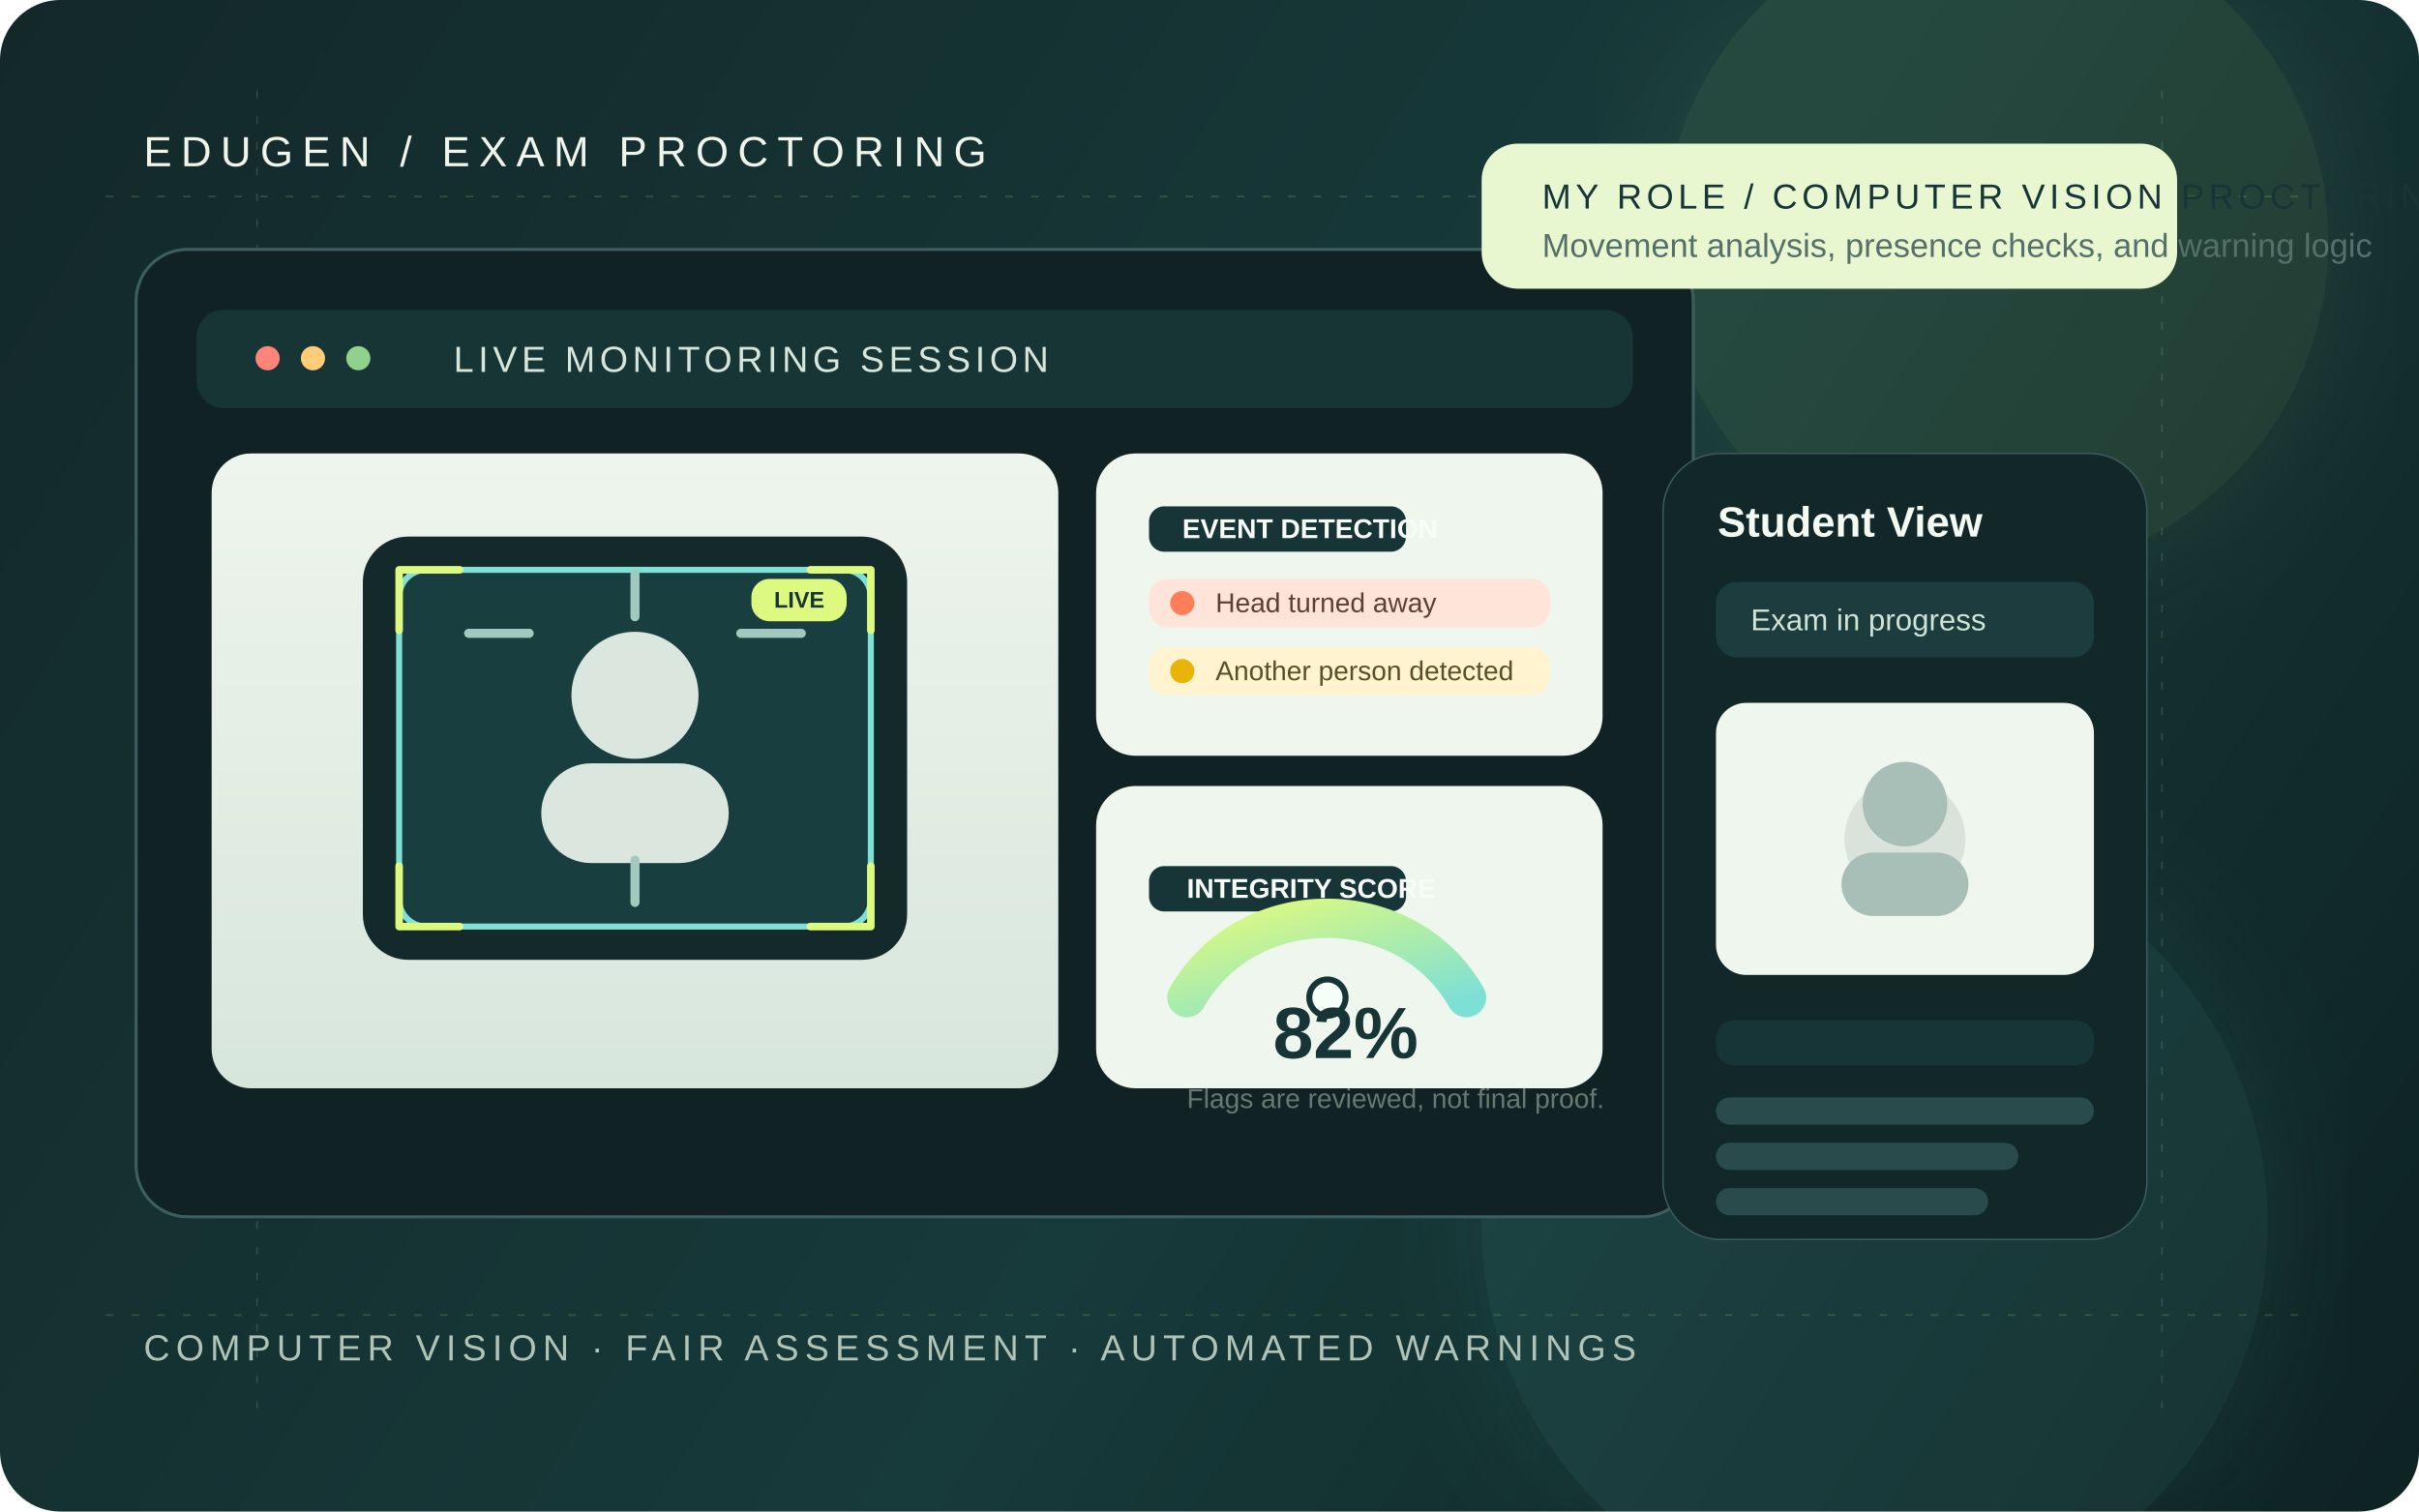
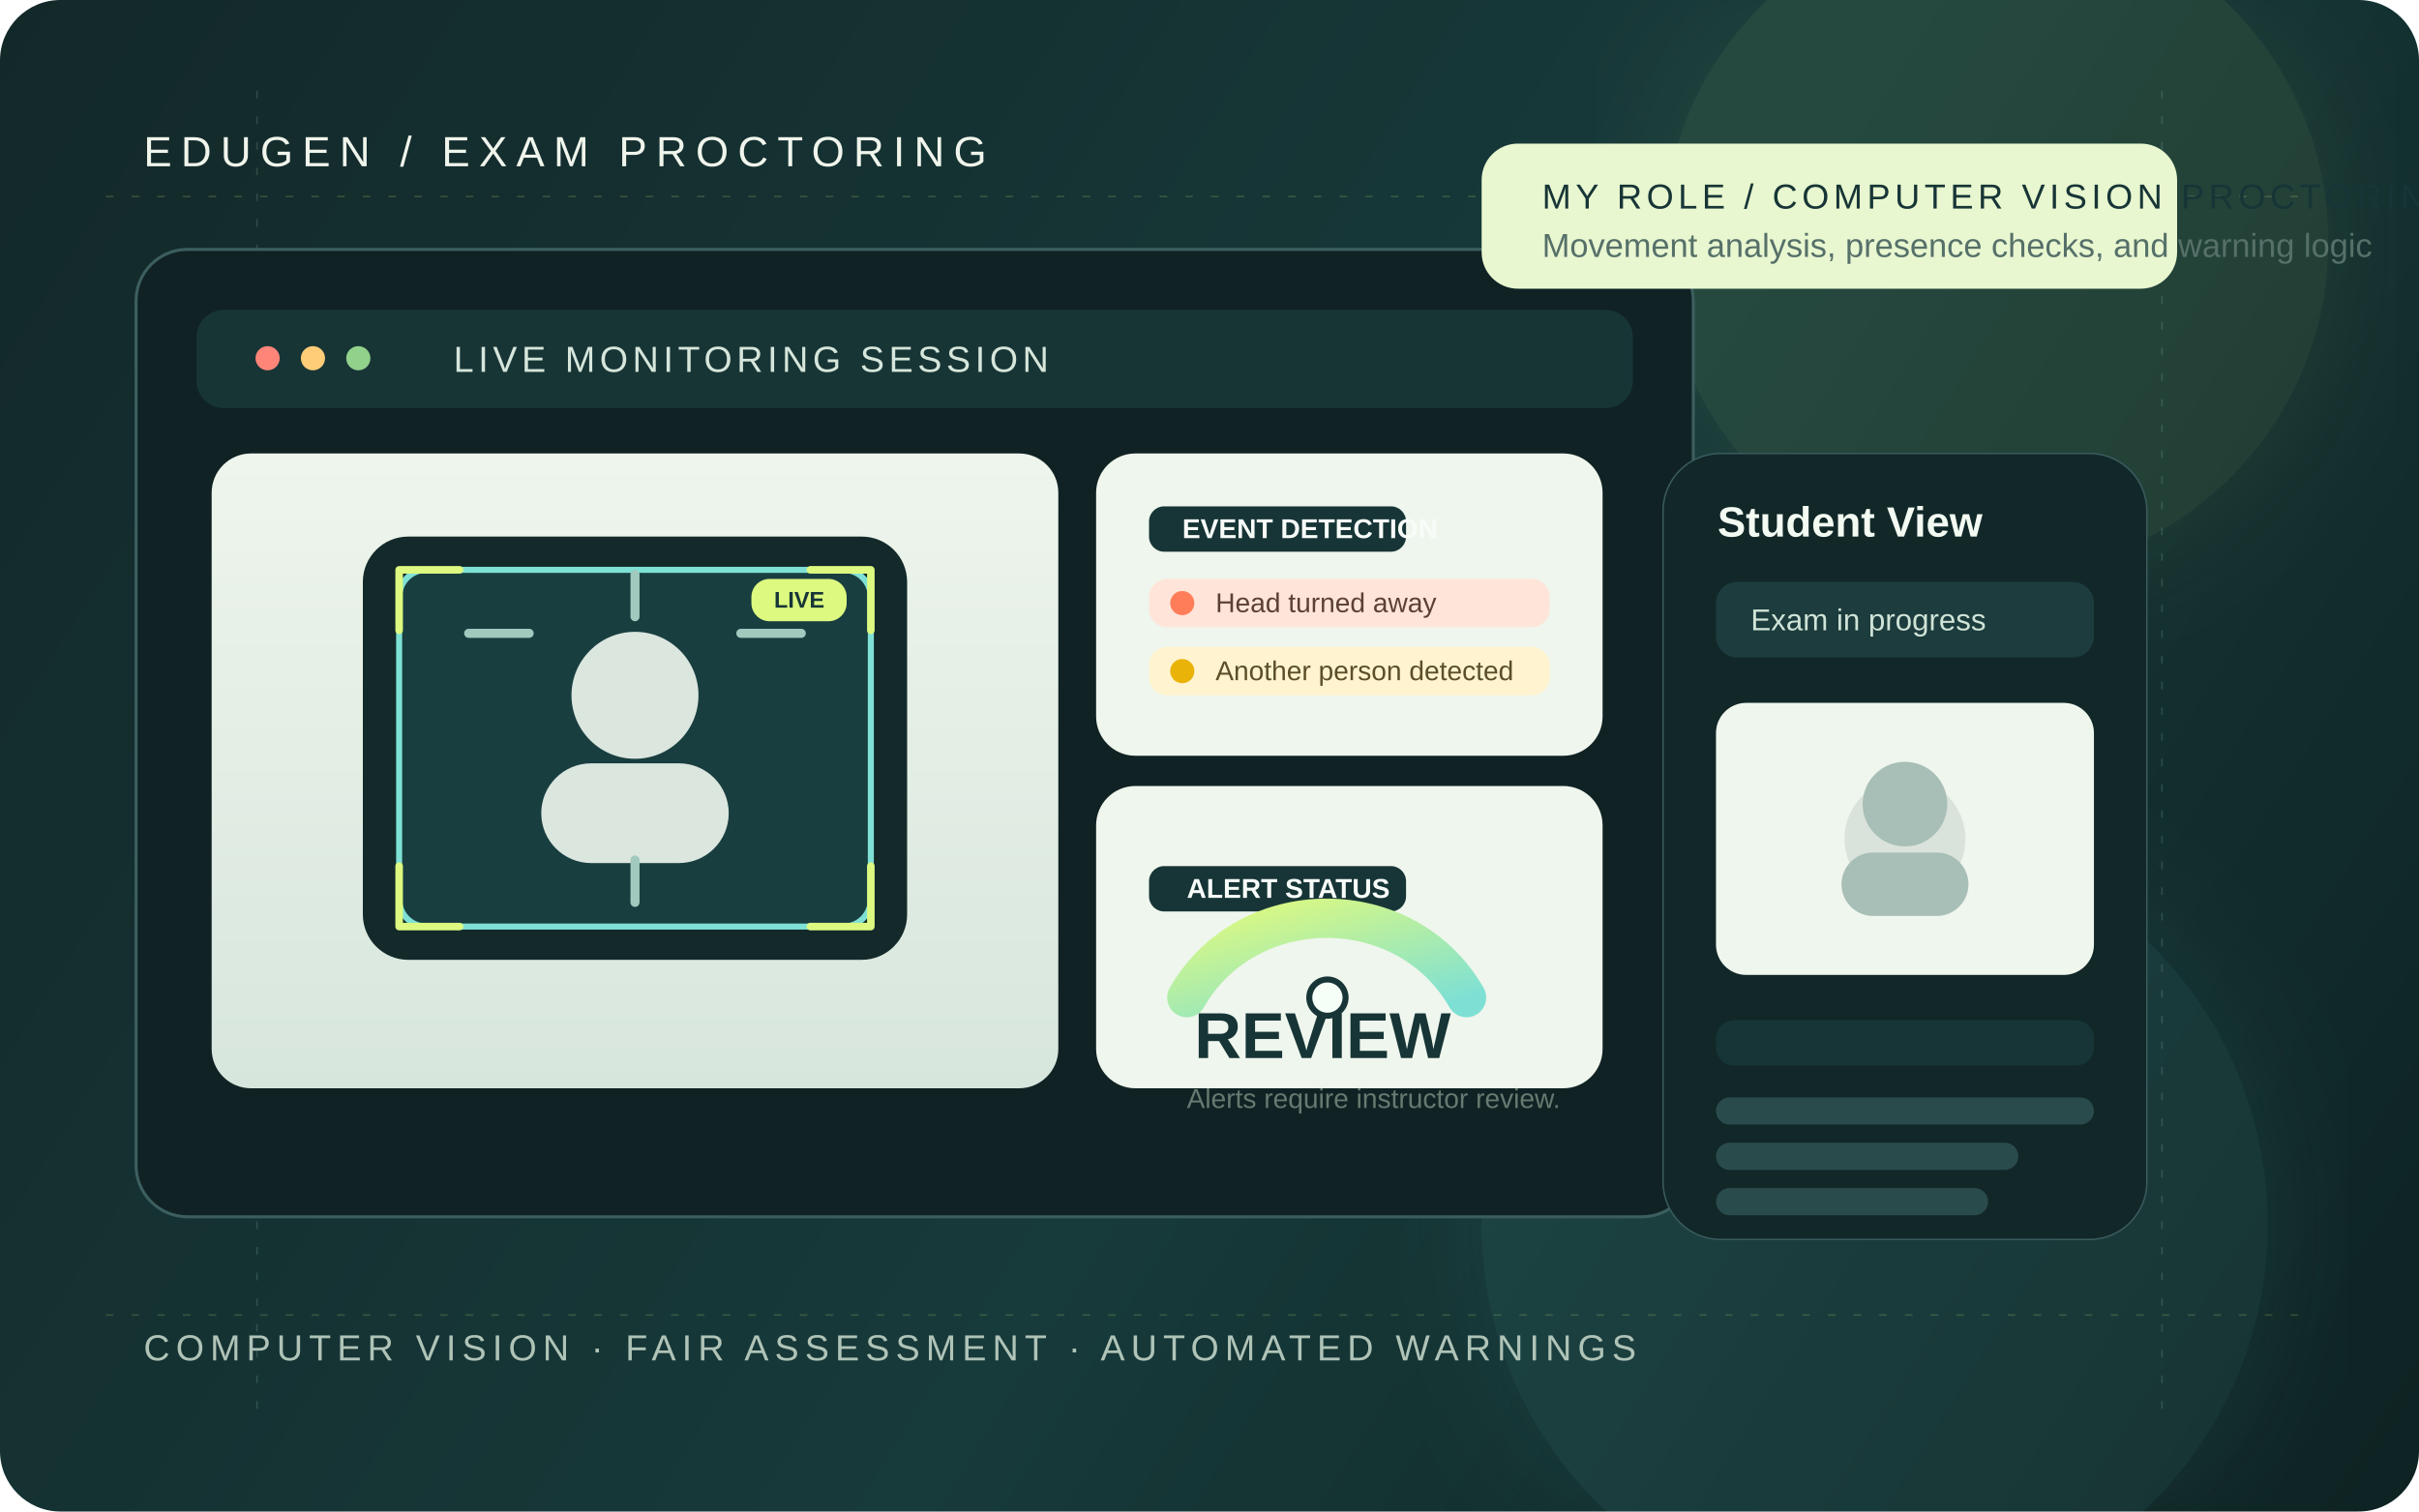
<svg xmlns="http://www.w3.org/2000/svg" width="1600" height="1000" viewBox="0 0 1600 1000" fill="none">
  <defs>
    <linearGradient id="bg" x1="0" y1="0" x2="1600" y2="1000" gradientUnits="userSpaceOnUse">
      <stop stop-color="#132829" />
      <stop offset="0.55" stop-color="#173A3A" />
      <stop offset="1" stop-color="#0E2222" />
    </linearGradient>
    <linearGradient id="panel" x1="0" y1="0" x2="0" y2="1">
      <stop stop-color="#EEF5EC" />
      <stop offset="1" stop-color="#D7E6DD" />
    </linearGradient>
    <linearGradient id="accent" x1="0" y1="0" x2="1" y2="1">
      <stop stop-color="#DDF980" />
      <stop offset="1" stop-color="#7EE0D4" />
    </linearGradient>
    <filter id="glow">
      <feGaussianBlur stdDeviation="40" result="b" />
      <feMerge>
        <feMergeNode in="b" />
        <feMergeNode in="SourceGraphic" />
      </feMerge>
    </filter>
  </defs>
  <rect width="1600" height="1000" rx="40" fill="url(#bg)" />
  <circle cx="1320" cy="160" r="220" fill="#DDF980" opacity="0.08" filter="url(#glow)" />
  <circle cx="1240" cy="810" r="260" fill="#6EE7E7" opacity="0.08" filter="url(#glow)" />
  <g opacity="0.18">
    <path d="M70 130H1530" stroke="#DDF980" stroke-dasharray="5 12" />
    <path d="M70 870H1530" stroke="#DDF980" stroke-dasharray="5 12" />
    <path d="M170 60V940" stroke="#A7D8C5" stroke-dasharray="5 12" />
    <path d="M1430 60V940" stroke="#A7D8C5" stroke-dasharray="5 12" />
  </g>
  <text x="95" y="110" fill="#F0F5EC" font-family="Arial, sans-serif" font-size="28" letter-spacing="6">EDUGEN / EXAM PROCTORING</text>
  <text x="95" y="900" fill="#AFC3B7" font-family="Arial, sans-serif" font-size="24" letter-spacing="4">COMPUTER VISION · FAIR ASSESSMENT · AUTOMATED WARNINGS</text>
  <rect x="90" y="165" width="1030" height="640" rx="34" fill="#102223" stroke="#3C5E5F" stroke-width="2" />
  <rect x="130" y="205" width="950" height="65" rx="18" fill="#183536" />
  <circle cx="177" cy="237" r="8" fill="#FF8579" />
  <circle cx="207" cy="237" r="8" fill="#FFCC78" />
  <circle cx="237" cy="237" r="8" fill="#92D18B" />
  <text x="300" y="246" fill="#D6E6DB" font-family="Arial, sans-serif" font-size="24" letter-spacing="3">LIVE MONITORING SESSION</text>
  <rect x="140" y="300" width="560" height="420" rx="26" fill="url(#panel)" />
  <rect x="725" y="300" width="335" height="200" rx="26" fill="#EFF6ED" />
  <rect x="725" y="520" width="335" height="200" rx="26" fill="#EFF6ED" />
  <rect x="760" y="335" width="170" height="30" rx="10" fill="#173536" />
  <text x="782" y="356" fill="#F8FCF9" font-family="Arial, sans-serif" font-size="18" font-weight="bold">EVENT DETECTION</text>
  <rect x="760" y="383" width="265" height="32" rx="12" fill="#FFE5D9" />
  <circle cx="782" cy="399" r="8" fill="#FF7E59" />
  <text x="804" y="405" fill="#5C4036" font-family="Arial, sans-serif" font-size="18">Head turned away</text>
  <rect x="760" y="428" width="265" height="32" rx="12" fill="#FFF4CF" />
  <circle cx="782" cy="444" r="8" fill="#EAB308" />
  <text x="804" y="450" fill="#5B4F28" font-family="Arial, sans-serif" font-size="18">Another person detected</text>
  <rect x="760" y="573" width="170" height="30" rx="10" fill="#173536" />
-   <text x="785" y="594" fill="#F8FCF9" font-family="Arial, sans-serif" font-size="18" font-weight="bold">INTEGRITY SCORE</text>
+   <text x="785" y="594" fill="#F8FCF9" font-family="Arial, sans-serif" font-size="18" font-weight="bold">ALERT STATUS</text>
  <path d="M785 660C825 590 930 590 970 660" stroke="url(#accent)" stroke-width="26" stroke-linecap="round" />
  <circle cx="878" cy="660" r="12" fill="#F6FFF7" stroke="#173536" stroke-width="4" />
-   <text x="842" y="700" fill="#173536" font-family="Arial, sans-serif" font-size="48" font-weight="bold">82%</text>
-   <text x="785" y="733" fill="#677A71" font-family="Arial, sans-serif" font-size="18">Flags are reviewed, not final proof.</text>
+   <text x="790" y="700" fill="#173536" font-family="Arial, sans-serif" font-size="43" font-weight="bold">REVIEW</text>
+   <text x="785" y="733" fill="#677A71" font-family="Arial, sans-serif" font-size="18">Alerts require instructor review.</text>
  <rect x="980" y="95" width="460" height="96" rx="24" fill="#E8F7D0" />
  <text x="1020" y="138" fill="#173536" font-family="Arial, sans-serif" font-size="23" letter-spacing="3">MY ROLE / COMPUTER VISION PROCTORING</text>
  <text x="1020" y="170" fill="#567069" font-family="Arial, sans-serif" font-size="22">Movement analysis, presence checks, and warning logic</text>
  <g transform="translate(240,355)">
    <rect x="0" y="0" width="360" height="280" rx="30" fill="#13292A" />
    <rect x="24" y="22" width="312" height="236" rx="18" fill="#193E40" stroke="#7FE1D5" stroke-width="4" />
    <circle cx="180" cy="105" r="42" fill="#DAE6DE" />
    <rect x="118" y="150" width="124" height="66" rx="33" fill="#DAE6DE" />
    <path d="M70 64h40M250 64h40M180 25v28M180 214v28" stroke="#A2C9BE" stroke-width="6" stroke-linecap="round" />
    <path d="M24 22h40M296 22h40M24 22v40M336 22v40M24 218v40M24 258h40M336 218v40M296 258h40" stroke="#DDF980" stroke-width="5" stroke-linecap="round" />
    <rect x="257" y="28" width="63" height="28" rx="12" fill="#DDF980" />
    <text x="272" y="47" fill="#173536" font-family="Arial, sans-serif" font-size="15" font-weight="bold">LIVE</text>
  </g>
  <g transform="translate(1100,300)">
    <rect x="0" y="0" width="320" height="520" rx="38" fill="#112728" stroke="#3A5A5C" />
    <text x="36" y="55" fill="#F3FAF2" font-family="Arial, sans-serif" font-size="28" font-weight="bold">Student View</text>
    <rect x="35" y="85" width="250" height="50" rx="14" fill="#1C3C3D" />
    <text x="58" y="117" fill="#CFE3D7" font-family="Arial, sans-serif" font-size="20">Exam in progress</text>
    <rect x="35" y="165" width="250" height="180" rx="20" fill="#EFF6ED" />
    <rect x="35" y="375" width="250" height="30" rx="12" fill="#173536" />
    <rect x="35" y="426" width="250" height="18" rx="9" fill="#2A4B4C" />
    <rect x="35" y="456" width="200" height="18" rx="9" fill="#2A4B4C" />
    <rect x="35" y="486" width="180" height="18" rx="9" fill="#2A4B4C" />
    <circle cx="160" cy="255" r="40" fill="#173536" opacity="0.1" />
    <circle cx="160" cy="232" r="28" fill="#A8BFB7" />
    <rect x="118" y="264" width="84" height="42" rx="21" fill="#A8BFB7" />
  </g>
</svg>
